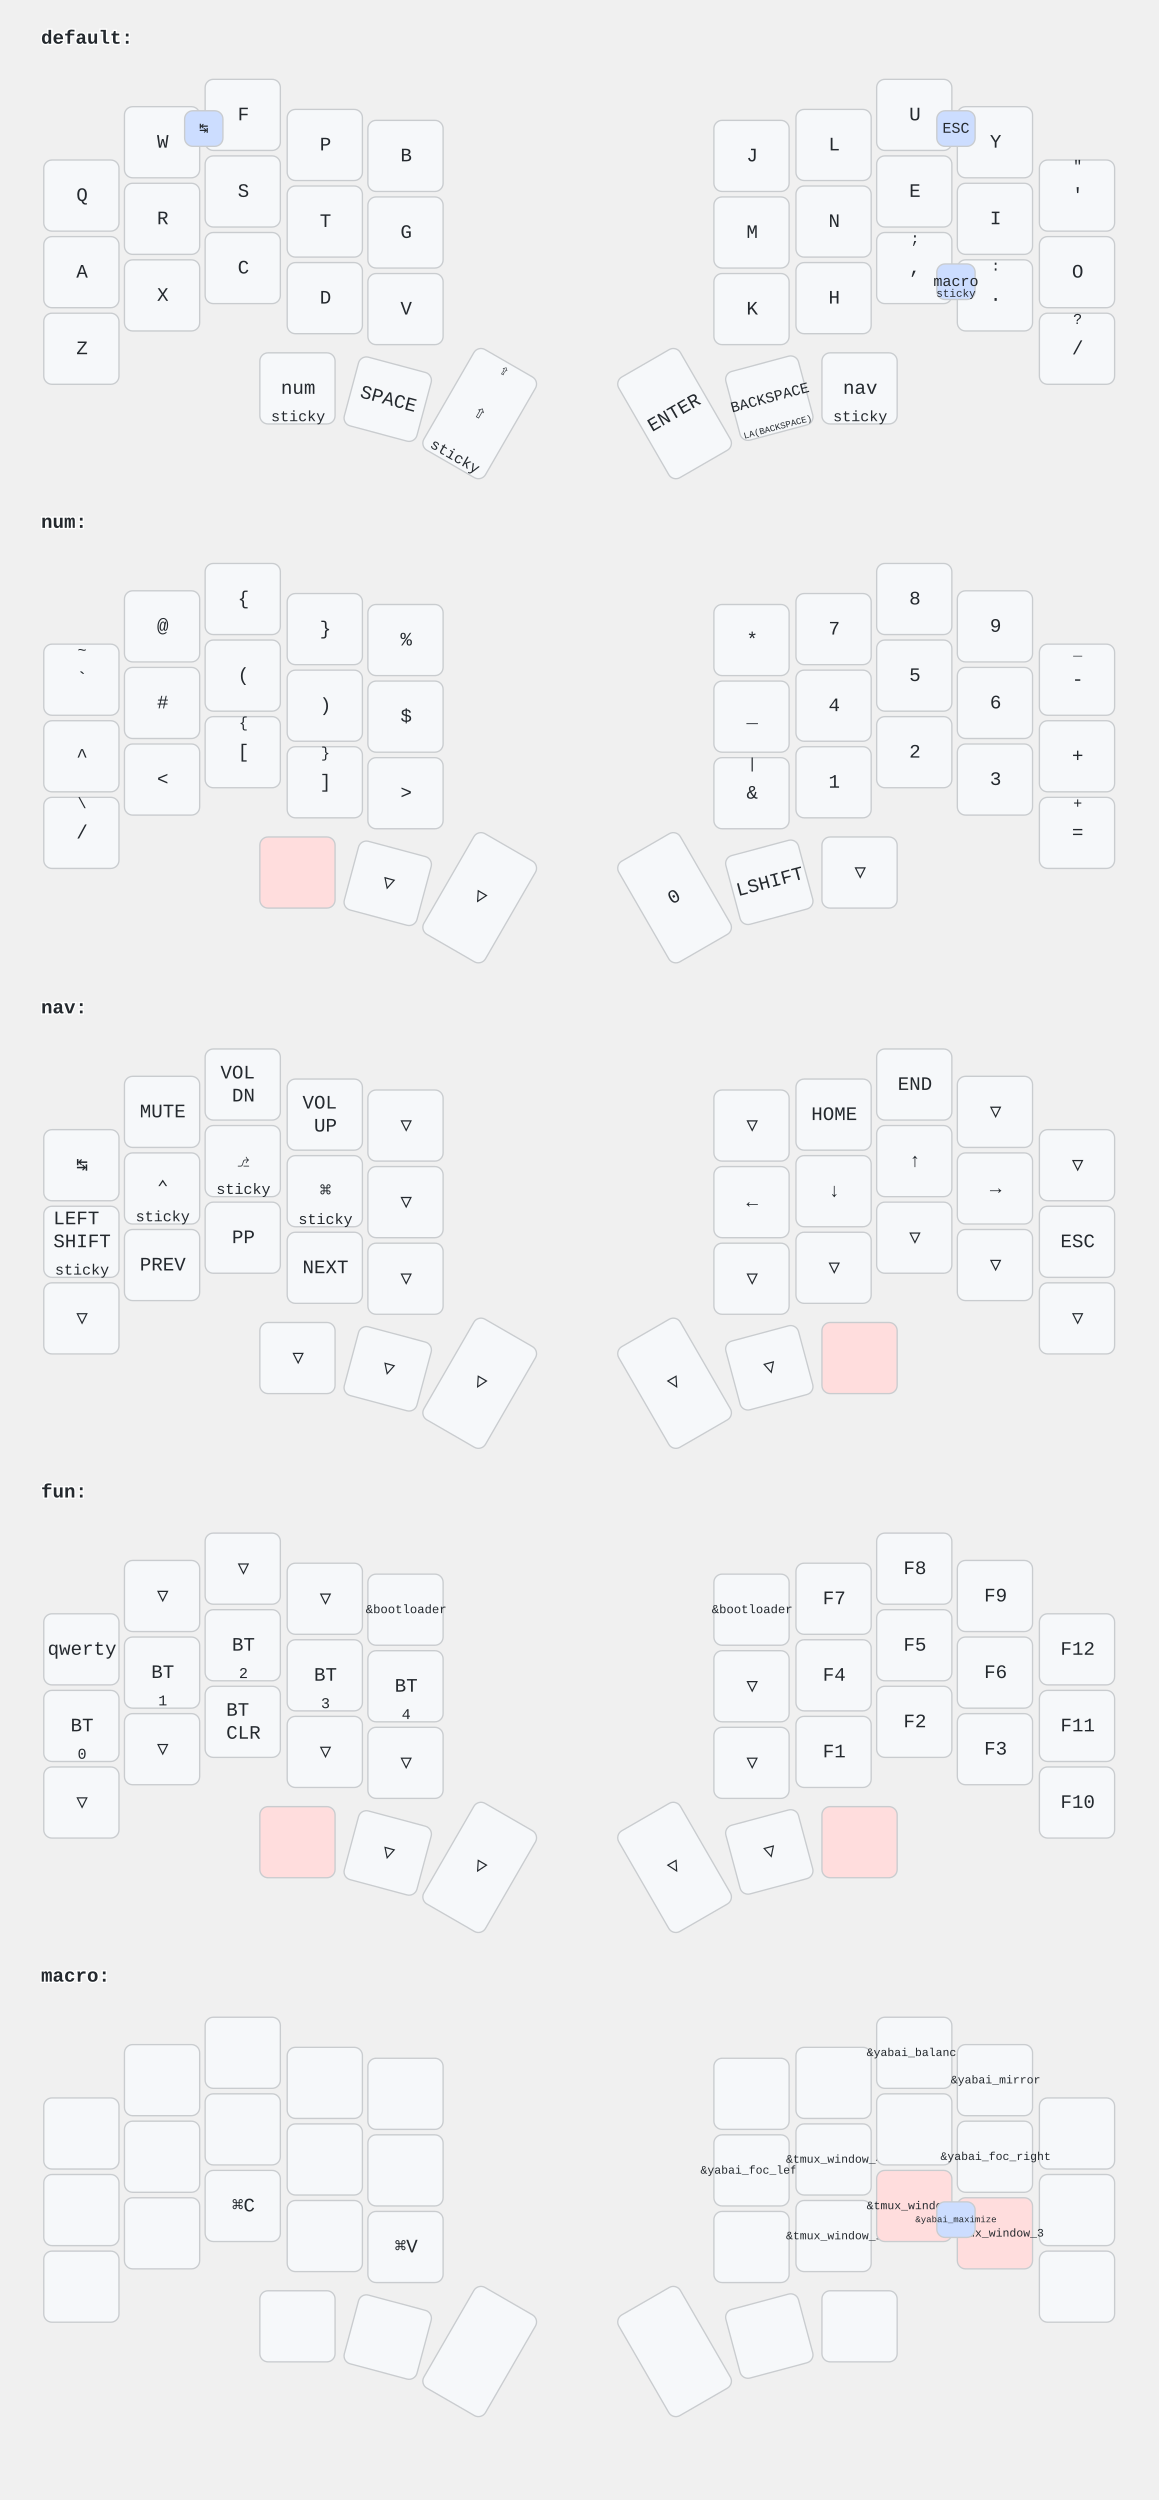
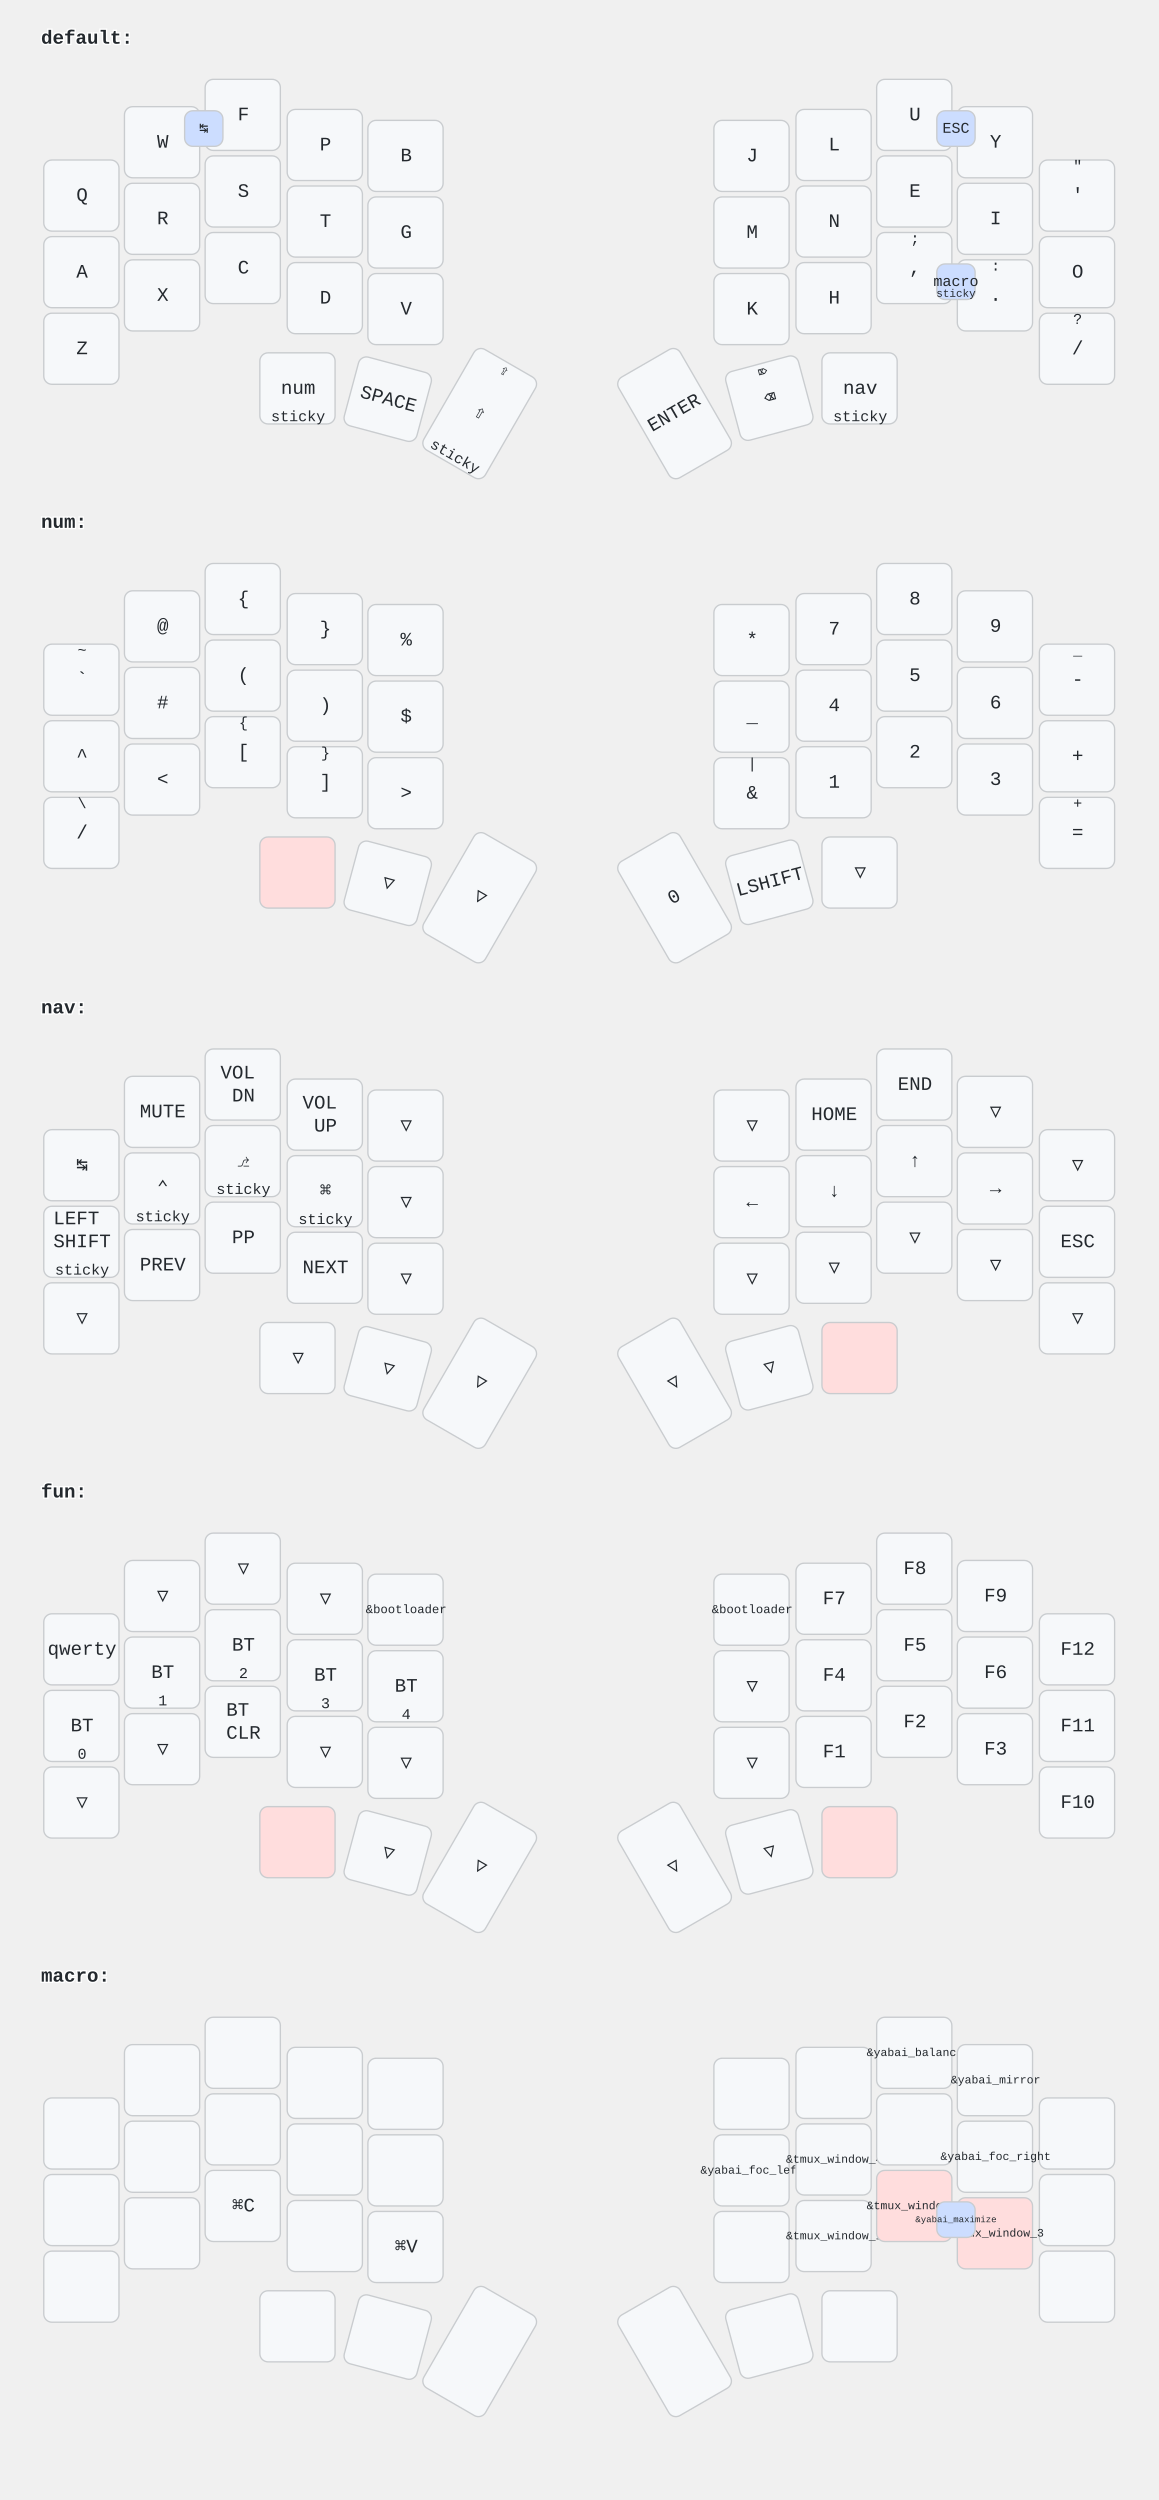
<svg xmlns="http://www.w3.org/2000/svg" width="847" height="1828" viewBox="0 0 847 1828" class="keymap">
  <style>/* font and background color specifications */
svg {
    font-family: SFMono-Regular,Consolas,Liberation Mono,Menlo,monospace;
    font-size: 14px;
    font-kerning: normal;
    text-rendering: optimizeLegibility;
    fill: #24292e;
}

/* default key styling */
rect {
    fill: #f6f8fa;
    stroke: #c9cccf;
    stroke-width: 1;
}

/* color accent for combo boxes */
rect.combo {
    fill: #cdf;
}

/* color accent for held keys */
rect.held, rect.combo.held {
    fill: #fdd;
}

/* color accent for ghost (optional) keys */
rect.ghost, rect.combo.ghost {
    fill: #ddd;
}

text {
    text-anchor: middle;
    dominant-baseline: middle;
}

/* styling for layer labels */
text.label {
    font-weight: bold;
    text-anchor: start;
    stroke: white;
    stroke-width: 2;
    paint-order: stroke;
}

/* styling for combo tap, and key hold/shifted label text */
text.combo, text.hold, text.shifted {
    font-size: 11px;
}

text.hold {
    text-anchor: middle;
    dominant-baseline: auto;
}

text.shifted {
    text-anchor: middle;
    dominant-baseline: hanging;
}

/* styling for hold/shifted label text in combo box */
text.combo.hold, text.combo.shifted {
    font-size: 8px;
}

/* styling for combo dendrons */
path {
    stroke-width: 1;
    stroke: gray;
    fill: none;
}
</style>
  <g transform="translate(30, 0)" class="layer-default">
    <text x="0" y="28" class="label">default:</text>
    <g transform="translate(0, 56)">
      <g transform="translate(30, 87)" class="key keypos-0">
        <rect rx="6" ry="6" x="-28" y="-26" width="55" height="52" class="key" />
        <text x="0" y="0" class="key tap">Q</text>
      </g>
      <g transform="translate(89, 48)" class="key keypos-1">
        <rect rx="6" ry="6" x="-28" y="-26" width="55" height="52" class="key" />
        <text x="0" y="0" class="key tap">W</text>
      </g>
      <g transform="translate(148, 28)" class="key keypos-2">
        <rect rx="6" ry="6" x="-28" y="-26" width="55" height="52" class="key" />
        <text x="0" y="0" class="key tap">F</text>
      </g>
      <g transform="translate(208, 50)" class="key keypos-3">
        <rect rx="6" ry="6" x="-28" y="-26" width="55" height="52" class="key" />
        <text x="0" y="0" class="key tap">P</text>
      </g>
      <g transform="translate(267, 58)" class="key keypos-4">
        <rect rx="6" ry="6" x="-28" y="-26" width="55" height="52" class="key" />
        <text x="0" y="0" class="key tap">B</text>
      </g>
      <g transform="translate(520, 58)" class="key keypos-5">
        <rect rx="6" ry="6" x="-28" y="-26" width="55" height="52" class="key" />
        <text x="0" y="0" class="key tap">J</text>
      </g>
      <g transform="translate(580, 50)" class="key keypos-6">
        <rect rx="6" ry="6" x="-28" y="-26" width="55" height="52" class="key" />
        <text x="0" y="0" class="key tap">L</text>
      </g>
      <g transform="translate(639, 28)" class="key keypos-7">
        <rect rx="6" ry="6" x="-28" y="-26" width="55" height="52" class="key" />
        <text x="0" y="0" class="key tap">U</text>
      </g>
      <g transform="translate(698, 48)" class="key keypos-8">
        <rect rx="6" ry="6" x="-28" y="-26" width="55" height="52" class="key" />
        <text x="0" y="0" class="key tap">Y</text>
      </g>
      <g transform="translate(758, 87)" class="key keypos-9">
        <rect rx="6" ry="6" x="-28" y="-26" width="55" height="52" class="key" />
        <text x="0" y="0" class="key tap">'</text>
        <text x="0" y="-24" class="key shifted">"</text>
      </g>
      <g transform="translate(30, 143)" class="key keypos-10">
        <rect rx="6" ry="6" x="-28" y="-26" width="55" height="52" class="key" />
        <text x="0" y="0" class="key tap">A</text>
      </g>
      <g transform="translate(89, 104)" class="key keypos-11">
        <rect rx="6" ry="6" x="-28" y="-26" width="55" height="52" class="key" />
        <text x="0" y="0" class="key tap">R</text>
      </g>
      <g transform="translate(148, 84)" class="key keypos-12">
        <rect rx="6" ry="6" x="-28" y="-26" width="55" height="52" class="key" />
        <text x="0" y="0" class="key tap">S</text>
      </g>
      <g transform="translate(208, 106)" class="key keypos-13">
        <rect rx="6" ry="6" x="-28" y="-26" width="55" height="52" class="key" />
        <text x="0" y="0" class="key tap">T</text>
      </g>
      <g transform="translate(267, 114)" class="key keypos-14">
        <rect rx="6" ry="6" x="-28" y="-26" width="55" height="52" class="key" />
        <text x="0" y="0" class="key tap">G</text>
      </g>
      <g transform="translate(520, 114)" class="key keypos-15">
        <rect rx="6" ry="6" x="-28" y="-26" width="55" height="52" class="key" />
        <text x="0" y="0" class="key tap">M</text>
      </g>
      <g transform="translate(580, 106)" class="key keypos-16">
        <rect rx="6" ry="6" x="-28" y="-26" width="55" height="52" class="key" />
        <text x="0" y="0" class="key tap">N</text>
      </g>
      <g transform="translate(639, 84)" class="key keypos-17">
        <rect rx="6" ry="6" x="-28" y="-26" width="55" height="52" class="key" />
        <text x="0" y="0" class="key tap">E</text>
      </g>
      <g transform="translate(698, 104)" class="key keypos-18">
        <rect rx="6" ry="6" x="-28" y="-26" width="55" height="52" class="key" />
        <text x="0" y="0" class="key tap">I</text>
      </g>
      <g transform="translate(758, 143)" class="key keypos-19">
        <rect rx="6" ry="6" x="-28" y="-26" width="55" height="52" class="key" />
        <text x="0" y="0" class="key tap">O</text>
      </g>
      <g transform="translate(30, 199)" class="key keypos-20">
        <rect rx="6" ry="6" x="-28" y="-26" width="55" height="52" class="key" />
        <text x="0" y="0" class="key tap">Z</text>
      </g>
      <g transform="translate(89, 160)" class="key keypos-21">
        <rect rx="6" ry="6" x="-28" y="-26" width="55" height="52" class="key" />
        <text x="0" y="0" class="key tap">X</text>
      </g>
      <g transform="translate(148, 140)" class="key keypos-22">
        <rect rx="6" ry="6" x="-28" y="-26" width="55" height="52" class="key" />
        <text x="0" y="0" class="key tap">C</text>
      </g>
      <g transform="translate(208, 162)" class="key keypos-23">
        <rect rx="6" ry="6" x="-28" y="-26" width="55" height="52" class="key" />
        <text x="0" y="0" class="key tap">D</text>
      </g>
      <g transform="translate(267, 170)" class="key keypos-24">
        <rect rx="6" ry="6" x="-28" y="-26" width="55" height="52" class="key" />
        <text x="0" y="0" class="key tap">V</text>
      </g>
      <g transform="translate(520, 170)" class="key keypos-25">
        <rect rx="6" ry="6" x="-28" y="-26" width="55" height="52" class="key" />
        <text x="0" y="0" class="key tap">K</text>
      </g>
      <g transform="translate(580, 162)" class="key keypos-26">
        <rect rx="6" ry="6" x="-28" y="-26" width="55" height="52" class="key" />
        <text x="0" y="0" class="key tap">H</text>
      </g>
      <g transform="translate(639, 140)" class="key keypos-27">
        <rect rx="6" ry="6" x="-28" y="-26" width="55" height="52" class="key" />
        <text x="0" y="0" class="key tap">,</text>
        <text x="0" y="-24" class="key shifted">;</text>
      </g>
      <g transform="translate(698, 160)" class="key keypos-28">
        <rect rx="6" ry="6" x="-28" y="-26" width="55" height="52" class="key" />
        <text x="0" y="0" class="key tap">.</text>
        <text x="0" y="-24" class="key shifted">:</text>
      </g>
      <g transform="translate(758, 199)" class="key keypos-29">
        <rect rx="6" ry="6" x="-28" y="-26" width="55" height="52" class="key" />
        <text x="0" y="0" class="key tap">/</text>
        <text x="0" y="-24" class="key shifted">?</text>
      </g>
      <g transform="translate(188, 228)" class="key keypos-30">
        <rect rx="6" ry="6" x="-28" y="-26" width="55" height="52" class="key" />
        <text x="0" y="0" class="key tap">num</text>
        <text x="0" y="24" class="key hold">sticky</text>
      </g>
      <g transform="translate(254, 236) rotate(15.0)" class="key keypos-31">
        <rect rx="6" ry="6" x="-28" y="-26" width="55" height="52" class="key" />
        <text x="0" y="0" class="key tap">SPACE</text>
      </g>
      <g transform="translate(321, 246) rotate(30.0)" class="key keypos-32">
        <rect rx="6" ry="6" x="-26" y="-42" width="52" height="85" class="key" />
        <text x="0" y="0" class="key tap">⇧</text>
        <text x="0" y="40" class="key hold">sticky</text>
        <text x="0" y="-40" class="key shifted">⇪</text>
      </g>
      <g transform="translate(463, 246) rotate(-30.0)" class="key keypos-33">
        <rect rx="6" ry="6" x="-26" y="-42" width="52" height="85" class="key" />
        <text x="0" y="0" class="key tap">ENTER</text>
      </g>
      <g transform="translate(533, 235) rotate(-15.0)" class="key keypos-34">
        <rect rx="6" ry="6" x="-28" y="-26" width="55" height="52" class="key" />
-         <text x="0" y="0" class="key tap">
-           <tspan style="font-size: 78%">BACKSPACE</tspan>
-         </text>
-         <text x="0" y="24" class="key hold">
-           <tspan style="font-size: 60%">LA(BACKSPACE)</tspan>
-         </text>
+         <text x="0" y="0" class="key tap">⌫</text>
+         <text x="0" y="-24" class="key shifted">⌦</text>
      </g>
      <g transform="translate(599, 228)" class="key keypos-35">
        <rect rx="6" ry="6" x="-28" y="-26" width="55" height="52" class="key" />
        <text x="0" y="0" class="key tap">nav</text>
        <text x="0" y="24" class="key hold">sticky</text>
      </g>
      <g class="combo combopos-0">
        <rect rx="6" ry="6" x="105" y="25" width="28" height="26" class="combo" />
        <text x="119" y="38" class="combo tap">↹</text>
      </g>
      <g class="combo combopos-1">
        <rect rx="6" ry="6" x="655" y="25" width="28" height="26" class="combo" />
        <text x="669" y="38" class="combo tap">ESC</text>
      </g>
      <g class="combo combopos-2">
        <rect rx="6" ry="6" x="655" y="137" width="28" height="26" class="combo" />
        <text x="669" y="150" class="combo tap">macro</text>
        <text x="669" y="161" class="combo hold">sticky</text>
      </g>
    </g>
  </g>
  <g transform="translate(30, 354)" class="layer-num">
    <text x="0" y="28" class="label">num:</text>
    <g transform="translate(0, 56)">
      <g transform="translate(30, 87)" class="key keypos-0">
        <rect rx="6" ry="6" x="-28" y="-26" width="55" height="52" class="key" />
        <text x="0" y="0" class="key tap">`</text>
        <text x="0" y="-24" class="key shifted">~</text>
      </g>
      <g transform="translate(89, 48)" class="key keypos-1">
        <rect rx="6" ry="6" x="-28" y="-26" width="55" height="52" class="key" />
        <text x="0" y="0" class="key tap">@</text>
      </g>
      <g transform="translate(148, 28)" class="key keypos-2">
        <rect rx="6" ry="6" x="-28" y="-26" width="55" height="52" class="key" />
        <text x="0" y="0" class="key tap">{</text>
      </g>
      <g transform="translate(208, 50)" class="key keypos-3">
        <rect rx="6" ry="6" x="-28" y="-26" width="55" height="52" class="key" />
        <text x="0" y="0" class="key tap">}</text>
      </g>
      <g transform="translate(267, 58)" class="key keypos-4">
        <rect rx="6" ry="6" x="-28" y="-26" width="55" height="52" class="key" />
        <text x="0" y="0" class="key tap">%</text>
      </g>
      <g transform="translate(520, 58)" class="key keypos-5">
        <rect rx="6" ry="6" x="-28" y="-26" width="55" height="52" class="key" />
        <text x="0" y="0" class="key tap">*</text>
      </g>
      <g transform="translate(580, 50)" class="key keypos-6">
        <rect rx="6" ry="6" x="-28" y="-26" width="55" height="52" class="key" />
        <text x="0" y="0" class="key tap">7</text>
      </g>
      <g transform="translate(639, 28)" class="key keypos-7">
        <rect rx="6" ry="6" x="-28" y="-26" width="55" height="52" class="key" />
        <text x="0" y="0" class="key tap">8</text>
      </g>
      <g transform="translate(698, 48)" class="key keypos-8">
        <rect rx="6" ry="6" x="-28" y="-26" width="55" height="52" class="key" />
        <text x="0" y="0" class="key tap">9</text>
      </g>
      <g transform="translate(758, 87)" class="key keypos-9">
        <rect rx="6" ry="6" x="-28" y="-26" width="55" height="52" class="key" />
        <text x="0" y="0" class="key tap">-</text>
        <text x="0" y="-24" class="key shifted">_</text>
      </g>
      <g transform="translate(30, 143)" class="key keypos-10">
        <rect rx="6" ry="6" x="-28" y="-26" width="55" height="52" class="key" />
        <text x="0" y="0" class="key tap">^</text>
      </g>
      <g transform="translate(89, 104)" class="key keypos-11">
        <rect rx="6" ry="6" x="-28" y="-26" width="55" height="52" class="key" />
        <text x="0" y="0" class="key tap">#</text>
      </g>
      <g transform="translate(148, 84)" class="key keypos-12">
        <rect rx="6" ry="6" x="-28" y="-26" width="55" height="52" class="key" />
        <text x="0" y="0" class="key tap">(</text>
      </g>
      <g transform="translate(208, 106)" class="key keypos-13">
        <rect rx="6" ry="6" x="-28" y="-26" width="55" height="52" class="key" />
        <text x="0" y="0" class="key tap">)</text>
      </g>
      <g transform="translate(267, 114)" class="key keypos-14">
        <rect rx="6" ry="6" x="-28" y="-26" width="55" height="52" class="key" />
        <text x="0" y="0" class="key tap">$</text>
      </g>
      <g transform="translate(520, 114)" class="key keypos-15">
        <rect rx="6" ry="6" x="-28" y="-26" width="55" height="52" class="key" />
        <text x="0" y="0" class="key tap">_</text>
      </g>
      <g transform="translate(580, 106)" class="key keypos-16">
        <rect rx="6" ry="6" x="-28" y="-26" width="55" height="52" class="key" />
        <text x="0" y="0" class="key tap">4</text>
      </g>
      <g transform="translate(639, 84)" class="key keypos-17">
        <rect rx="6" ry="6" x="-28" y="-26" width="55" height="52" class="key" />
        <text x="0" y="0" class="key tap">5</text>
      </g>
      <g transform="translate(698, 104)" class="key keypos-18">
        <rect rx="6" ry="6" x="-28" y="-26" width="55" height="52" class="key" />
        <text x="0" y="0" class="key tap">6</text>
      </g>
      <g transform="translate(758, 143)" class="key keypos-19">
        <rect rx="6" ry="6" x="-28" y="-26" width="55" height="52" class="key" />
        <text x="0" y="0" class="key tap">+</text>
      </g>
      <g transform="translate(30, 199)" class="key keypos-20">
        <rect rx="6" ry="6" x="-28" y="-26" width="55" height="52" class="key" />
        <text x="0" y="0" class="key tap">/</text>
        <text x="0" y="-24" class="key shifted">\</text>
      </g>
      <g transform="translate(89, 160)" class="key keypos-21">
        <rect rx="6" ry="6" x="-28" y="-26" width="55" height="52" class="key" />
        <text x="0" y="0" class="key tap">&lt;</text>
      </g>
      <g transform="translate(148, 140)" class="key keypos-22">
        <rect rx="6" ry="6" x="-28" y="-26" width="55" height="52" class="key" />
        <text x="0" y="0" class="key tap">[</text>
        <text x="0" y="-24" class="key shifted">{</text>
      </g>
      <g transform="translate(208, 162)" class="key keypos-23">
        <rect rx="6" ry="6" x="-28" y="-26" width="55" height="52" class="key" />
        <text x="0" y="0" class="key tap">]</text>
        <text x="0" y="-24" class="key shifted">}</text>
      </g>
      <g transform="translate(267, 170)" class="key keypos-24">
        <rect rx="6" ry="6" x="-28" y="-26" width="55" height="52" class="key" />
        <text x="0" y="0" class="key tap">&gt;</text>
      </g>
      <g transform="translate(520, 170)" class="key keypos-25">
        <rect rx="6" ry="6" x="-28" y="-26" width="55" height="52" class="key" />
        <text x="0" y="0" class="key tap">&amp;</text>
        <text x="0" y="-24" class="key shifted">|</text>
      </g>
      <g transform="translate(580, 162)" class="key keypos-26">
        <rect rx="6" ry="6" x="-28" y="-26" width="55" height="52" class="key" />
        <text x="0" y="0" class="key tap">1</text>
      </g>
      <g transform="translate(639, 140)" class="key keypos-27">
        <rect rx="6" ry="6" x="-28" y="-26" width="55" height="52" class="key" />
        <text x="0" y="0" class="key tap">2</text>
      </g>
      <g transform="translate(698, 160)" class="key keypos-28">
        <rect rx="6" ry="6" x="-28" y="-26" width="55" height="52" class="key" />
        <text x="0" y="0" class="key tap">3</text>
      </g>
      <g transform="translate(758, 199)" class="key keypos-29">
        <rect rx="6" ry="6" x="-28" y="-26" width="55" height="52" class="key" />
        <text x="0" y="0" class="key tap">=</text>
        <text x="0" y="-24" class="key shifted">+</text>
      </g>
      <g transform="translate(188, 228)" class="key held keypos-30">
        <rect rx="6" ry="6" x="-28" y="-26" width="55" height="52" class="key held" />
      </g>
      <g transform="translate(254, 236) rotate(15.0)" class="key trans keypos-31">
        <rect rx="6" ry="6" x="-28" y="-26" width="55" height="52" class="key trans" />
        <text x="0" y="0" class="key trans tap">▽</text>
      </g>
      <g transform="translate(321, 246) rotate(30.0)" class="key trans keypos-32">
        <rect rx="6" ry="6" x="-26" y="-42" width="52" height="85" class="key trans" />
        <text x="0" y="0" class="key trans tap">▽</text>
      </g>
      <g transform="translate(463, 246) rotate(-30.0)" class="key keypos-33">
        <rect rx="6" ry="6" x="-26" y="-42" width="52" height="85" class="key" />
        <text x="0" y="0" class="key tap">0</text>
      </g>
      <g transform="translate(533, 235) rotate(-15.0)" class="key keypos-34">
        <rect rx="6" ry="6" x="-28" y="-26" width="55" height="52" class="key" />
        <text x="0" y="0" class="key tap">LSHIFT</text>
      </g>
      <g transform="translate(599, 228)" class="key trans keypos-35">
        <rect rx="6" ry="6" x="-28" y="-26" width="55" height="52" class="key trans" />
        <text x="0" y="0" class="key trans tap">▽</text>
      </g>
    </g>
  </g>
  <g transform="translate(30, 709)" class="layer-nav">
    <text x="0" y="28" class="label">nav:</text>
    <g transform="translate(0, 56)">
      <g transform="translate(30, 87)" class="key keypos-0">
        <rect rx="6" ry="6" x="-28" y="-26" width="55" height="52" class="key" />
        <text x="0" y="0" class="key tap">↹</text>
      </g>
      <g transform="translate(89, 48)" class="key keypos-1">
        <rect rx="6" ry="6" x="-28" y="-26" width="55" height="52" class="key" />
        <text x="0" y="0" class="key tap">MUTE</text>
      </g>
      <g transform="translate(148, 28)" class="key keypos-2">
        <rect rx="6" ry="6" x="-28" y="-26" width="55" height="52" class="key" />
        <text x="0" y="0" class="key tap">
          <tspan x="0" dy="-0.6em">VOL</tspan>
          <tspan x="0" dy="1.2em">DN</tspan>
        </text>
      </g>
      <g transform="translate(208, 50)" class="key keypos-3">
        <rect rx="6" ry="6" x="-28" y="-26" width="55" height="52" class="key" />
        <text x="0" y="0" class="key tap">
          <tspan x="0" dy="-0.6em">VOL</tspan>
          <tspan x="0" dy="1.2em">UP</tspan>
        </text>
      </g>
      <g transform="translate(267, 58)" class="key trans keypos-4">
        <rect rx="6" ry="6" x="-28" y="-26" width="55" height="52" class="key trans" />
        <text x="0" y="0" class="key trans tap">▽</text>
      </g>
      <g transform="translate(520, 58)" class="key trans keypos-5">
        <rect rx="6" ry="6" x="-28" y="-26" width="55" height="52" class="key trans" />
        <text x="0" y="0" class="key trans tap">▽</text>
      </g>
      <g transform="translate(580, 50)" class="key keypos-6">
        <rect rx="6" ry="6" x="-28" y="-26" width="55" height="52" class="key" />
        <text x="0" y="0" class="key tap">HOME</text>
      </g>
      <g transform="translate(639, 28)" class="key keypos-7">
        <rect rx="6" ry="6" x="-28" y="-26" width="55" height="52" class="key" />
        <text x="0" y="0" class="key tap">END</text>
      </g>
      <g transform="translate(698, 48)" class="key trans keypos-8">
        <rect rx="6" ry="6" x="-28" y="-26" width="55" height="52" class="key trans" />
        <text x="0" y="0" class="key trans tap">▽</text>
      </g>
      <g transform="translate(758, 87)" class="key trans keypos-9">
        <rect rx="6" ry="6" x="-28" y="-26" width="55" height="52" class="key trans" />
        <text x="0" y="0" class="key trans tap">▽</text>
      </g>
      <g transform="translate(30, 143)" class="key keypos-10">
        <rect rx="6" ry="6" x="-28" y="-26" width="55" height="52" class="key" />
        <text x="0" y="0" class="key tap">
          <tspan x="0" dy="-1.2em">LEFT</tspan>
          <tspan x="0" dy="1.2em">SHIFT</tspan>
        </text>
        <text x="0" y="24" class="key hold">sticky</text>
      </g>
      <g transform="translate(89, 104)" class="key keypos-11">
        <rect rx="6" ry="6" x="-28" y="-26" width="55" height="52" class="key" />
        <text x="0" y="0" class="key tap">⌃</text>
        <text x="0" y="24" class="key hold">sticky</text>
      </g>
      <g transform="translate(148, 84)" class="key keypos-12">
        <rect rx="6" ry="6" x="-28" y="-26" width="55" height="52" class="key" />
        <text x="0" y="0" class="key tap">⎇</text>
        <text x="0" y="24" class="key hold">sticky</text>
      </g>
      <g transform="translate(208, 106)" class="key keypos-13">
        <rect rx="6" ry="6" x="-28" y="-26" width="55" height="52" class="key" />
        <text x="0" y="0" class="key tap">⌘</text>
        <text x="0" y="24" class="key hold">sticky</text>
      </g>
      <g transform="translate(267, 114)" class="key trans keypos-14">
        <rect rx="6" ry="6" x="-28" y="-26" width="55" height="52" class="key trans" />
        <text x="0" y="0" class="key trans tap">▽</text>
      </g>
      <g transform="translate(520, 114)" class="key keypos-15">
        <rect rx="6" ry="6" x="-28" y="-26" width="55" height="52" class="key" />
        <text x="0" y="0" class="key tap">←</text>
      </g>
      <g transform="translate(580, 106)" class="key keypos-16">
        <rect rx="6" ry="6" x="-28" y="-26" width="55" height="52" class="key" />
        <text x="0" y="0" class="key tap">↓</text>
      </g>
      <g transform="translate(639, 84)" class="key keypos-17">
        <rect rx="6" ry="6" x="-28" y="-26" width="55" height="52" class="key" />
        <text x="0" y="0" class="key tap">↑</text>
      </g>
      <g transform="translate(698, 104)" class="key keypos-18">
        <rect rx="6" ry="6" x="-28" y="-26" width="55" height="52" class="key" />
        <text x="0" y="0" class="key tap">→</text>
      </g>
      <g transform="translate(758, 143)" class="key keypos-19">
        <rect rx="6" ry="6" x="-28" y="-26" width="55" height="52" class="key" />
        <text x="0" y="0" class="key tap">ESC</text>
      </g>
      <g transform="translate(30, 199)" class="key trans keypos-20">
        <rect rx="6" ry="6" x="-28" y="-26" width="55" height="52" class="key trans" />
        <text x="0" y="0" class="key trans tap">▽</text>
      </g>
      <g transform="translate(89, 160)" class="key keypos-21">
        <rect rx="6" ry="6" x="-28" y="-26" width="55" height="52" class="key" />
        <text x="0" y="0" class="key tap">PREV</text>
      </g>
      <g transform="translate(148, 140)" class="key keypos-22">
        <rect rx="6" ry="6" x="-28" y="-26" width="55" height="52" class="key" />
        <text x="0" y="0" class="key tap">PP</text>
      </g>
      <g transform="translate(208, 162)" class="key keypos-23">
        <rect rx="6" ry="6" x="-28" y="-26" width="55" height="52" class="key" />
        <text x="0" y="0" class="key tap">NEXT</text>
      </g>
      <g transform="translate(267, 170)" class="key trans keypos-24">
        <rect rx="6" ry="6" x="-28" y="-26" width="55" height="52" class="key trans" />
        <text x="0" y="0" class="key trans tap">▽</text>
      </g>
      <g transform="translate(520, 170)" class="key trans keypos-25">
        <rect rx="6" ry="6" x="-28" y="-26" width="55" height="52" class="key trans" />
        <text x="0" y="0" class="key trans tap">▽</text>
      </g>
      <g transform="translate(580, 162)" class="key trans keypos-26">
        <rect rx="6" ry="6" x="-28" y="-26" width="55" height="52" class="key trans" />
        <text x="0" y="0" class="key trans tap">▽</text>
      </g>
      <g transform="translate(639, 140)" class="key trans keypos-27">
        <rect rx="6" ry="6" x="-28" y="-26" width="55" height="52" class="key trans" />
        <text x="0" y="0" class="key trans tap">▽</text>
      </g>
      <g transform="translate(698, 160)" class="key trans keypos-28">
        <rect rx="6" ry="6" x="-28" y="-26" width="55" height="52" class="key trans" />
        <text x="0" y="0" class="key trans tap">▽</text>
      </g>
      <g transform="translate(758, 199)" class="key trans keypos-29">
        <rect rx="6" ry="6" x="-28" y="-26" width="55" height="52" class="key trans" />
        <text x="0" y="0" class="key trans tap">▽</text>
      </g>
      <g transform="translate(188, 228)" class="key trans keypos-30">
        <rect rx="6" ry="6" x="-28" y="-26" width="55" height="52" class="key trans" />
        <text x="0" y="0" class="key trans tap">▽</text>
      </g>
      <g transform="translate(254, 236) rotate(15.0)" class="key trans keypos-31">
        <rect rx="6" ry="6" x="-28" y="-26" width="55" height="52" class="key trans" />
        <text x="0" y="0" class="key trans tap">▽</text>
      </g>
      <g transform="translate(321, 246) rotate(30.0)" class="key trans keypos-32">
        <rect rx="6" ry="6" x="-26" y="-42" width="52" height="85" class="key trans" />
        <text x="0" y="0" class="key trans tap">▽</text>
      </g>
      <g transform="translate(463, 246) rotate(-30.0)" class="key trans keypos-33">
        <rect rx="6" ry="6" x="-26" y="-42" width="52" height="85" class="key trans" />
        <text x="0" y="0" class="key trans tap">▽</text>
      </g>
      <g transform="translate(533, 235) rotate(-15.0)" class="key trans keypos-34">
        <rect rx="6" ry="6" x="-28" y="-26" width="55" height="52" class="key trans" />
        <text x="0" y="0" class="key trans tap">▽</text>
      </g>
      <g transform="translate(599, 228)" class="key held keypos-35">
        <rect rx="6" ry="6" x="-28" y="-26" width="55" height="52" class="key held" />
      </g>
    </g>
  </g>
  <g transform="translate(30, 1063)" class="layer-fun">
    <text x="0" y="28" class="label">fun:</text>
    <g transform="translate(0, 56)">
      <g transform="translate(30, 87)" class="key keypos-0">
        <rect rx="6" ry="6" x="-28" y="-26" width="55" height="52" class="key" />
        <text x="0" y="0" class="key tap">qwerty</text>
      </g>
      <g transform="translate(89, 48)" class="key trans keypos-1">
        <rect rx="6" ry="6" x="-28" y="-26" width="55" height="52" class="key trans" />
        <text x="0" y="0" class="key trans tap">▽</text>
      </g>
      <g transform="translate(148, 28)" class="key trans keypos-2">
        <rect rx="6" ry="6" x="-28" y="-26" width="55" height="52" class="key trans" />
        <text x="0" y="0" class="key trans tap">▽</text>
      </g>
      <g transform="translate(208, 50)" class="key trans keypos-3">
        <rect rx="6" ry="6" x="-28" y="-26" width="55" height="52" class="key trans" />
        <text x="0" y="0" class="key trans tap">▽</text>
      </g>
      <g transform="translate(267, 58)" class="key keypos-4">
        <rect rx="6" ry="6" x="-28" y="-26" width="55" height="52" class="key" />
        <text x="0" y="0" class="key tap">
          <tspan style="font-size: 64%">&amp;bootloader</tspan>
        </text>
      </g>
      <g transform="translate(520, 58)" class="key keypos-5">
        <rect rx="6" ry="6" x="-28" y="-26" width="55" height="52" class="key" />
        <text x="0" y="0" class="key tap">
          <tspan style="font-size: 64%">&amp;bootloader</tspan>
        </text>
      </g>
      <g transform="translate(580, 50)" class="key keypos-6">
        <rect rx="6" ry="6" x="-28" y="-26" width="55" height="52" class="key" />
        <text x="0" y="0" class="key tap">F7</text>
      </g>
      <g transform="translate(639, 28)" class="key keypos-7">
        <rect rx="6" ry="6" x="-28" y="-26" width="55" height="52" class="key" />
        <text x="0" y="0" class="key tap">F8</text>
      </g>
      <g transform="translate(698, 48)" class="key keypos-8">
        <rect rx="6" ry="6" x="-28" y="-26" width="55" height="52" class="key" />
        <text x="0" y="0" class="key tap">F9</text>
      </g>
      <g transform="translate(758, 87)" class="key keypos-9">
        <rect rx="6" ry="6" x="-28" y="-26" width="55" height="52" class="key" />
        <text x="0" y="0" class="key tap">F12</text>
      </g>
      <g transform="translate(30, 143)" class="key keypos-10">
        <rect rx="6" ry="6" x="-28" y="-26" width="55" height="52" class="key" />
        <text x="0" y="0" class="key tap">BT</text>
        <text x="0" y="24" class="key hold">0</text>
      </g>
      <g transform="translate(89, 104)" class="key keypos-11">
        <rect rx="6" ry="6" x="-28" y="-26" width="55" height="52" class="key" />
        <text x="0" y="0" class="key tap">BT</text>
        <text x="0" y="24" class="key hold">1</text>
      </g>
      <g transform="translate(148, 84)" class="key keypos-12">
        <rect rx="6" ry="6" x="-28" y="-26" width="55" height="52" class="key" />
        <text x="0" y="0" class="key tap">BT</text>
        <text x="0" y="24" class="key hold">2</text>
      </g>
      <g transform="translate(208, 106)" class="key keypos-13">
        <rect rx="6" ry="6" x="-28" y="-26" width="55" height="52" class="key" />
        <text x="0" y="0" class="key tap">BT</text>
        <text x="0" y="24" class="key hold">3</text>
      </g>
      <g transform="translate(267, 114)" class="key keypos-14">
        <rect rx="6" ry="6" x="-28" y="-26" width="55" height="52" class="key" />
        <text x="0" y="0" class="key tap">BT</text>
        <text x="0" y="24" class="key hold">4</text>
      </g>
      <g transform="translate(520, 114)" class="key trans keypos-15">
        <rect rx="6" ry="6" x="-28" y="-26" width="55" height="52" class="key trans" />
        <text x="0" y="0" class="key trans tap">▽</text>
      </g>
      <g transform="translate(580, 106)" class="key keypos-16">
        <rect rx="6" ry="6" x="-28" y="-26" width="55" height="52" class="key" />
        <text x="0" y="0" class="key tap">F4</text>
      </g>
      <g transform="translate(639, 84)" class="key keypos-17">
        <rect rx="6" ry="6" x="-28" y="-26" width="55" height="52" class="key" />
        <text x="0" y="0" class="key tap">F5</text>
      </g>
      <g transform="translate(698, 104)" class="key keypos-18">
        <rect rx="6" ry="6" x="-28" y="-26" width="55" height="52" class="key" />
        <text x="0" y="0" class="key tap">F6</text>
      </g>
      <g transform="translate(758, 143)" class="key keypos-19">
        <rect rx="6" ry="6" x="-28" y="-26" width="55" height="52" class="key" />
        <text x="0" y="0" class="key tap">F11</text>
      </g>
      <g transform="translate(30, 199)" class="key trans keypos-20">
        <rect rx="6" ry="6" x="-28" y="-26" width="55" height="52" class="key trans" />
        <text x="0" y="0" class="key trans tap">▽</text>
      </g>
      <g transform="translate(89, 160)" class="key trans keypos-21">
        <rect rx="6" ry="6" x="-28" y="-26" width="55" height="52" class="key trans" />
        <text x="0" y="0" class="key trans tap">▽</text>
      </g>
      <g transform="translate(148, 140)" class="key keypos-22">
        <rect rx="6" ry="6" x="-28" y="-26" width="55" height="52" class="key" />
        <text x="0" y="0" class="key tap">
          <tspan x="0" dy="-0.6em">BT</tspan>
          <tspan x="0" dy="1.2em">CLR</tspan>
        </text>
      </g>
      <g transform="translate(208, 162)" class="key trans keypos-23">
        <rect rx="6" ry="6" x="-28" y="-26" width="55" height="52" class="key trans" />
        <text x="0" y="0" class="key trans tap">▽</text>
      </g>
      <g transform="translate(267, 170)" class="key trans keypos-24">
        <rect rx="6" ry="6" x="-28" y="-26" width="55" height="52" class="key trans" />
        <text x="0" y="0" class="key trans tap">▽</text>
      </g>
      <g transform="translate(520, 170)" class="key trans keypos-25">
        <rect rx="6" ry="6" x="-28" y="-26" width="55" height="52" class="key trans" />
        <text x="0" y="0" class="key trans tap">▽</text>
      </g>
      <g transform="translate(580, 162)" class="key keypos-26">
        <rect rx="6" ry="6" x="-28" y="-26" width="55" height="52" class="key" />
        <text x="0" y="0" class="key tap">F1</text>
      </g>
      <g transform="translate(639, 140)" class="key keypos-27">
        <rect rx="6" ry="6" x="-28" y="-26" width="55" height="52" class="key" />
        <text x="0" y="0" class="key tap">F2</text>
      </g>
      <g transform="translate(698, 160)" class="key keypos-28">
        <rect rx="6" ry="6" x="-28" y="-26" width="55" height="52" class="key" />
        <text x="0" y="0" class="key tap">F3</text>
      </g>
      <g transform="translate(758, 199)" class="key keypos-29">
        <rect rx="6" ry="6" x="-28" y="-26" width="55" height="52" class="key" />
        <text x="0" y="0" class="key tap">F10</text>
      </g>
      <g transform="translate(188, 228)" class="key held keypos-30">
        <rect rx="6" ry="6" x="-28" y="-26" width="55" height="52" class="key held" />
      </g>
      <g transform="translate(254, 236) rotate(15.0)" class="key trans keypos-31">
        <rect rx="6" ry="6" x="-28" y="-26" width="55" height="52" class="key trans" />
        <text x="0" y="0" class="key trans tap">▽</text>
      </g>
      <g transform="translate(321, 246) rotate(30.0)" class="key trans keypos-32">
        <rect rx="6" ry="6" x="-26" y="-42" width="52" height="85" class="key trans" />
        <text x="0" y="0" class="key trans tap">▽</text>
      </g>
      <g transform="translate(463, 246) rotate(-30.0)" class="key trans keypos-33">
        <rect rx="6" ry="6" x="-26" y="-42" width="52" height="85" class="key trans" />
        <text x="0" y="0" class="key trans tap">▽</text>
      </g>
      <g transform="translate(533, 235) rotate(-15.0)" class="key trans keypos-34">
        <rect rx="6" ry="6" x="-28" y="-26" width="55" height="52" class="key trans" />
        <text x="0" y="0" class="key trans tap">▽</text>
      </g>
      <g transform="translate(599, 228)" class="key held keypos-35">
        <rect rx="6" ry="6" x="-28" y="-26" width="55" height="52" class="key held" />
      </g>
    </g>
  </g>
  <g transform="translate(30, 1417)" class="layer-macro">
    <text x="0" y="28" class="label">macro:</text>
    <g transform="translate(0, 56)">
      <g transform="translate(30, 87)" class="key keypos-0">
        <rect rx="6" ry="6" x="-28" y="-26" width="55" height="52" class="key" />
      </g>
      <g transform="translate(89, 48)" class="key keypos-1">
        <rect rx="6" ry="6" x="-28" y="-26" width="55" height="52" class="key" />
      </g>
      <g transform="translate(148, 28)" class="key keypos-2">
        <rect rx="6" ry="6" x="-28" y="-26" width="55" height="52" class="key" />
      </g>
      <g transform="translate(208, 50)" class="key keypos-3">
        <rect rx="6" ry="6" x="-28" y="-26" width="55" height="52" class="key" />
      </g>
      <g transform="translate(267, 58)" class="key keypos-4">
        <rect rx="6" ry="6" x="-28" y="-26" width="55" height="52" class="key" />
      </g>
      <g transform="translate(520, 58)" class="key keypos-5">
        <rect rx="6" ry="6" x="-28" y="-26" width="55" height="52" class="key" />
      </g>
      <g transform="translate(580, 50)" class="key keypos-6">
        <rect rx="6" ry="6" x="-28" y="-26" width="55" height="52" class="key" />
      </g>
      <g transform="translate(639, 28)" class="key keypos-7">
        <rect rx="6" ry="6" x="-28" y="-26" width="55" height="52" class="key" />
        <text x="0" y="0" class="key tap">
          <tspan style="font-size: 60%">&amp;yabai_balance</tspan>
        </text>
      </g>
      <g transform="translate(698, 48)" class="key keypos-8">
        <rect rx="6" ry="6" x="-28" y="-26" width="55" height="52" class="key" />
        <text x="0" y="0" class="key tap">
          <tspan style="font-size: 60%">&amp;yabai_mirror</tspan>
        </text>
      </g>
      <g transform="translate(758, 87)" class="key keypos-9">
        <rect rx="6" ry="6" x="-28" y="-26" width="55" height="52" class="key" />
      </g>
      <g transform="translate(30, 143)" class="key keypos-10">
        <rect rx="6" ry="6" x="-28" y="-26" width="55" height="52" class="key" />
      </g>
      <g transform="translate(89, 104)" class="key keypos-11">
        <rect rx="6" ry="6" x="-28" y="-26" width="55" height="52" class="key" />
      </g>
      <g transform="translate(148, 84)" class="key keypos-12">
        <rect rx="6" ry="6" x="-28" y="-26" width="55" height="52" class="key" />
      </g>
      <g transform="translate(208, 106)" class="key keypos-13">
        <rect rx="6" ry="6" x="-28" y="-26" width="55" height="52" class="key" />
      </g>
      <g transform="translate(267, 114)" class="key keypos-14">
        <rect rx="6" ry="6" x="-28" y="-26" width="55" height="52" class="key" />
      </g>
      <g transform="translate(520, 114)" class="key keypos-15">
        <rect rx="6" ry="6" x="-28" y="-26" width="55" height="52" class="key" />
        <text x="0" y="0" class="key tap">
          <tspan style="font-size: 60%">&amp;yabai_foc_left</tspan>
        </text>
      </g>
      <g transform="translate(580, 106)" class="key keypos-16">
        <rect rx="6" ry="6" x="-28" y="-26" width="55" height="52" class="key" />
        <text x="0" y="0" class="key tap">
          <tspan style="font-size: 60%">&amp;tmux_window_4</tspan>
        </text>
      </g>
      <g transform="translate(639, 84)" class="key keypos-17">
        <rect rx="6" ry="6" x="-28" y="-26" width="55" height="52" class="key" />
      </g>
      <g transform="translate(698, 104)" class="key keypos-18">
        <rect rx="6" ry="6" x="-28" y="-26" width="55" height="52" class="key" />
        <text x="0" y="0" class="key tap">
          <tspan style="font-size: 60%">&amp;yabai_foc_right</tspan>
        </text>
      </g>
      <g transform="translate(758, 143)" class="key keypos-19">
        <rect rx="6" ry="6" x="-28" y="-26" width="55" height="52" class="key" />
      </g>
      <g transform="translate(30, 199)" class="key keypos-20">
        <rect rx="6" ry="6" x="-28" y="-26" width="55" height="52" class="key" />
      </g>
      <g transform="translate(89, 160)" class="key keypos-21">
        <rect rx="6" ry="6" x="-28" y="-26" width="55" height="52" class="key" />
      </g>
      <g transform="translate(148, 140)" class="key keypos-22">
        <rect rx="6" ry="6" x="-28" y="-26" width="55" height="52" class="key" />
        <text x="0" y="0" class="key tap">⌘C</text>
      </g>
      <g transform="translate(208, 162)" class="key keypos-23">
        <rect rx="6" ry="6" x="-28" y="-26" width="55" height="52" class="key" />
      </g>
      <g transform="translate(267, 170)" class="key keypos-24">
        <rect rx="6" ry="6" x="-28" y="-26" width="55" height="52" class="key" />
        <text x="0" y="0" class="key tap">⌘V</text>
      </g>
      <g transform="translate(520, 170)" class="key keypos-25">
        <rect rx="6" ry="6" x="-28" y="-26" width="55" height="52" class="key" />
      </g>
      <g transform="translate(580, 162)" class="key keypos-26">
        <rect rx="6" ry="6" x="-28" y="-26" width="55" height="52" class="key" />
        <text x="0" y="0" class="key tap">
          <tspan style="font-size: 60%">&amp;tmux_window_1</tspan>
        </text>
      </g>
      <g transform="translate(639, 140)" class="key held keypos-27">
        <rect rx="6" ry="6" x="-28" y="-26" width="55" height="52" class="key held" />
        <text x="0" y="0" class="key held tap">
          <tspan style="font-size: 60%">&amp;tmux_window_2</tspan>
        </text>
      </g>
      <g transform="translate(698, 160)" class="key held keypos-28">
        <rect rx="6" ry="6" x="-28" y="-26" width="55" height="52" class="key held" />
        <text x="0" y="0" class="key held tap">
          <tspan style="font-size: 60%">&amp;tmux_window_3</tspan>
        </text>
      </g>
      <g transform="translate(758, 199)" class="key keypos-29">
        <rect rx="6" ry="6" x="-28" y="-26" width="55" height="52" class="key" />
      </g>
      <g transform="translate(188, 228)" class="key keypos-30">
        <rect rx="6" ry="6" x="-28" y="-26" width="55" height="52" class="key" />
      </g>
      <g transform="translate(254, 236) rotate(15.0)" class="key keypos-31">
        <rect rx="6" ry="6" x="-28" y="-26" width="55" height="52" class="key" />
      </g>
      <g transform="translate(321, 246) rotate(30.0)" class="key keypos-32">
        <rect rx="6" ry="6" x="-26" y="-42" width="52" height="85" class="key" />
      </g>
      <g transform="translate(463, 246) rotate(-30.0)" class="key keypos-33">
        <rect rx="6" ry="6" x="-26" y="-42" width="52" height="85" class="key" />
      </g>
      <g transform="translate(533, 235) rotate(-15.0)" class="key keypos-34">
        <rect rx="6" ry="6" x="-28" y="-26" width="55" height="52" class="key" />
      </g>
      <g transform="translate(599, 228)" class="key keypos-35">
        <rect rx="6" ry="6" x="-28" y="-26" width="55" height="52" class="key" />
      </g>
      <g class="combo combopos-0">
        <rect rx="6" ry="6" x="655" y="137" width="28" height="26" class="combo" />
        <text x="669" y="150" class="combo tap">
          <tspan style="font-size: 60%">&amp;yabai_maximize</tspan>
        </text>
      </g>
    </g>
  </g>
</svg>
